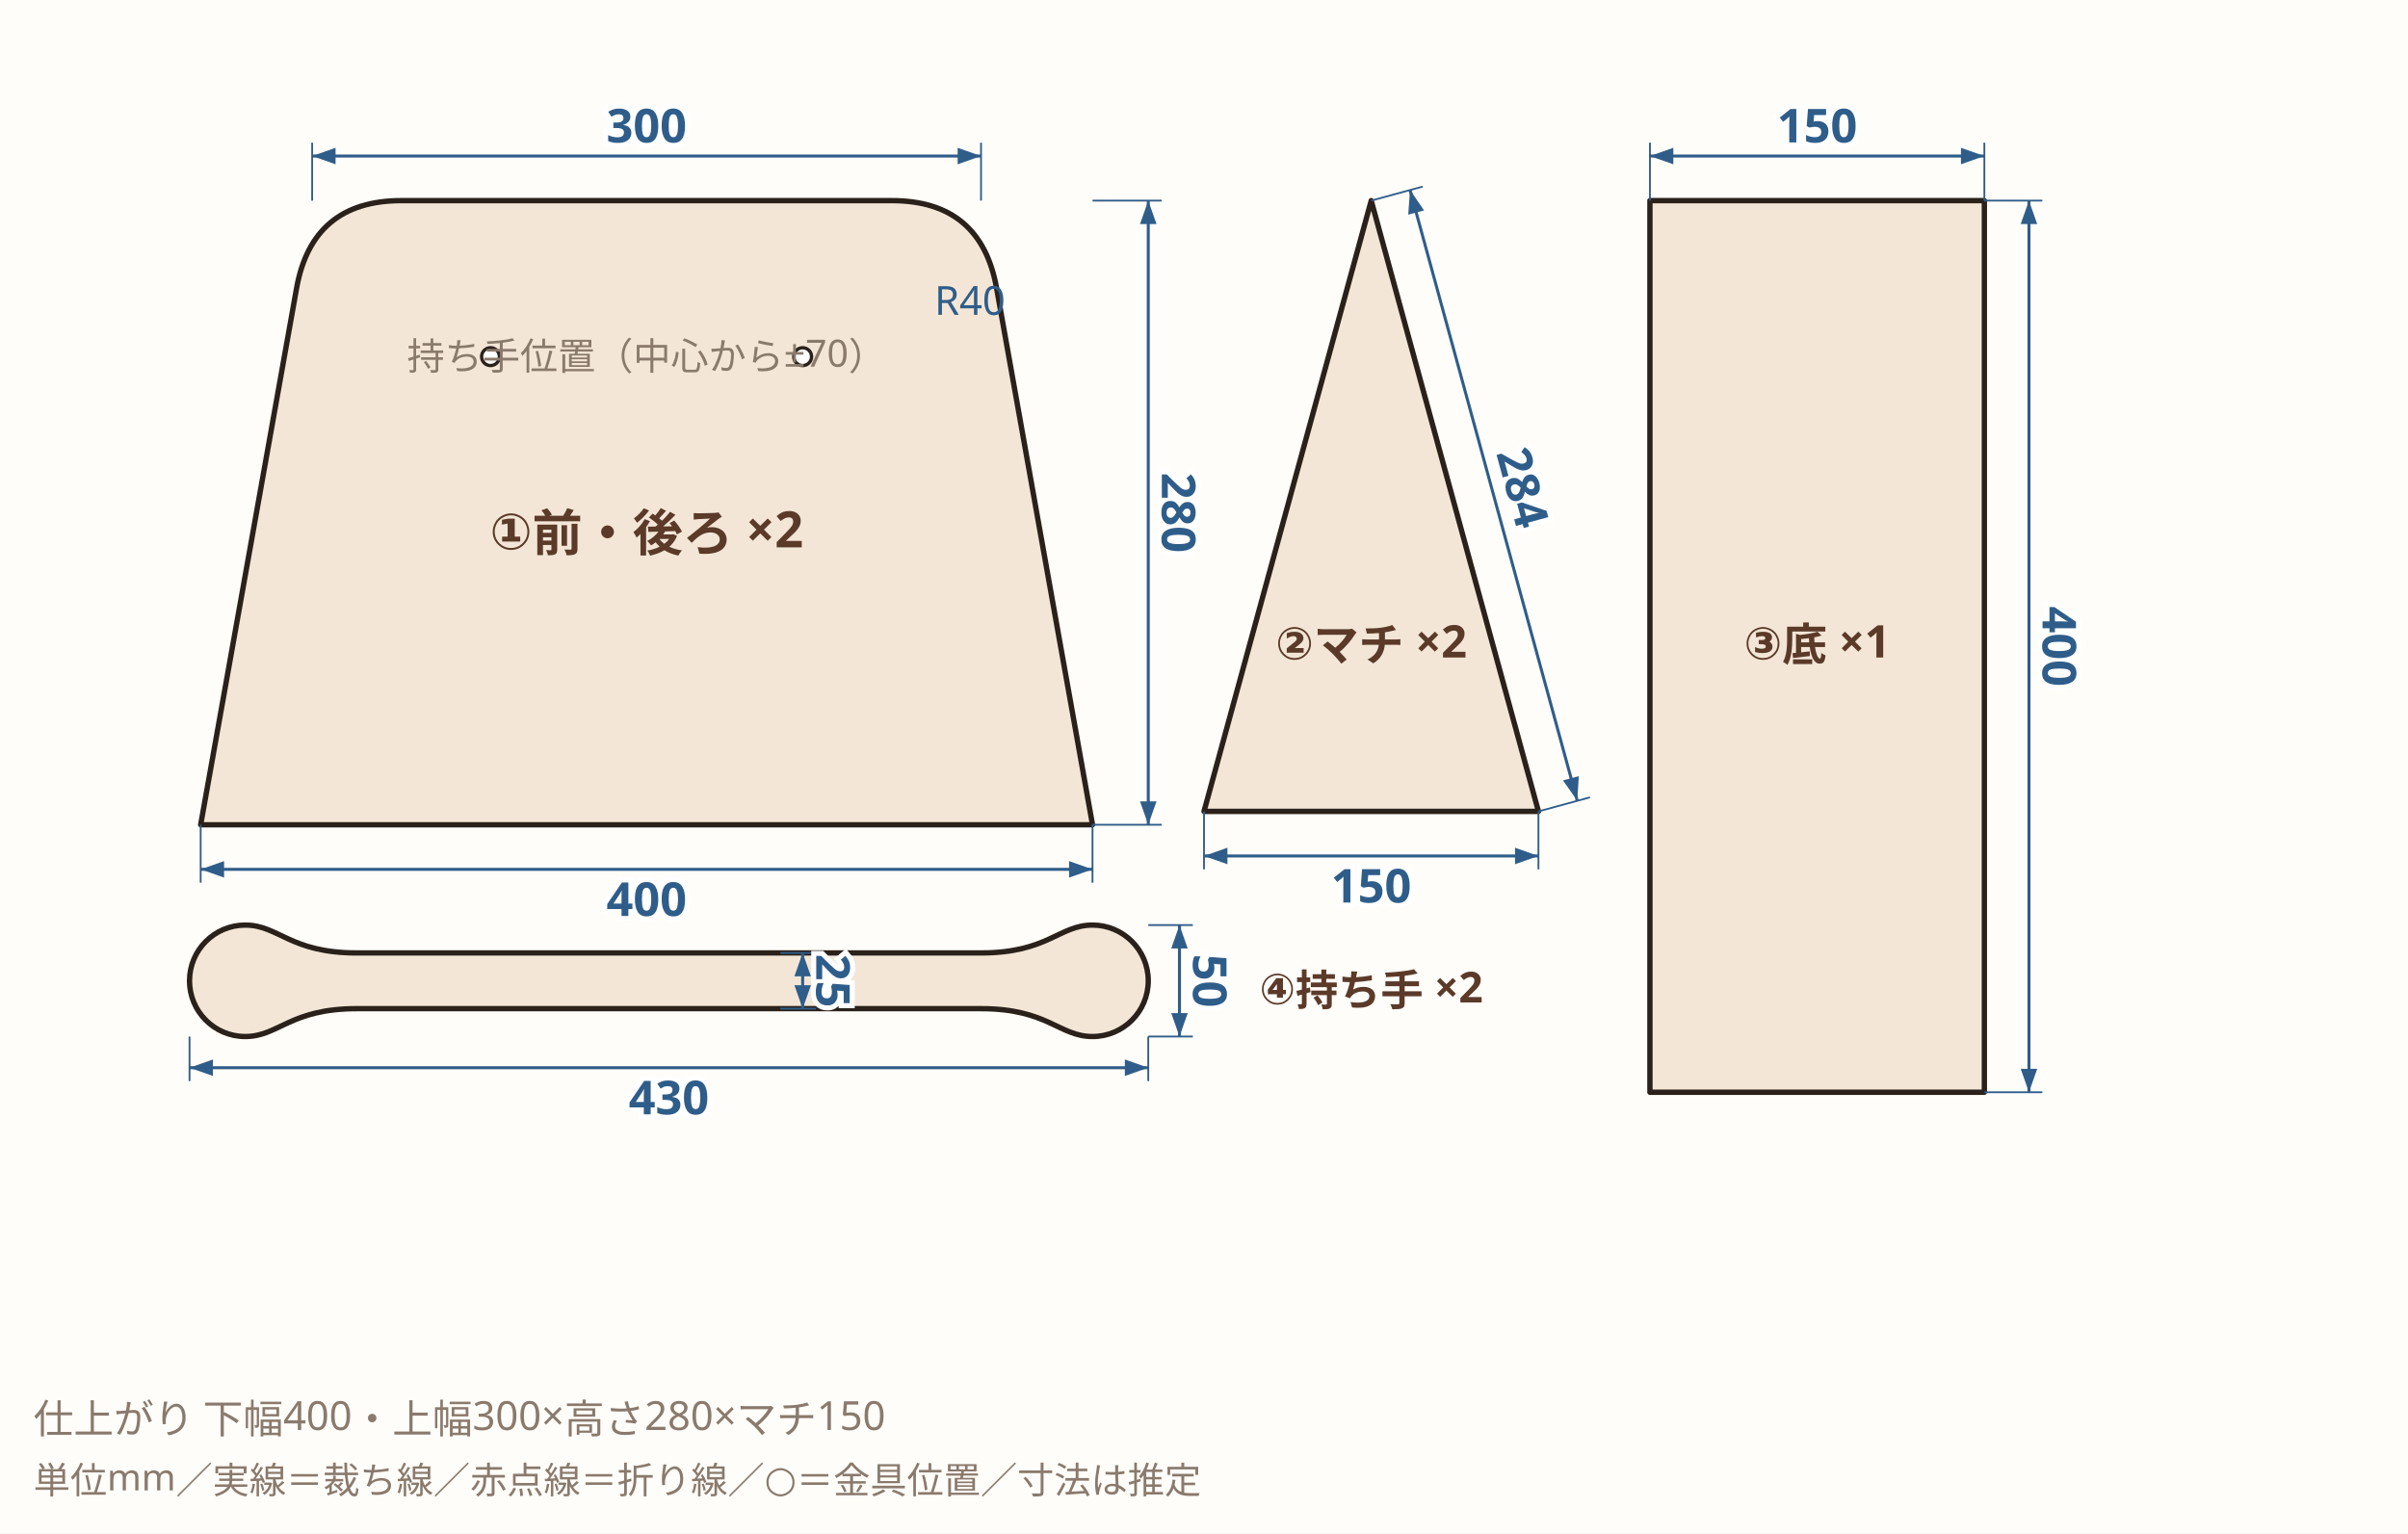
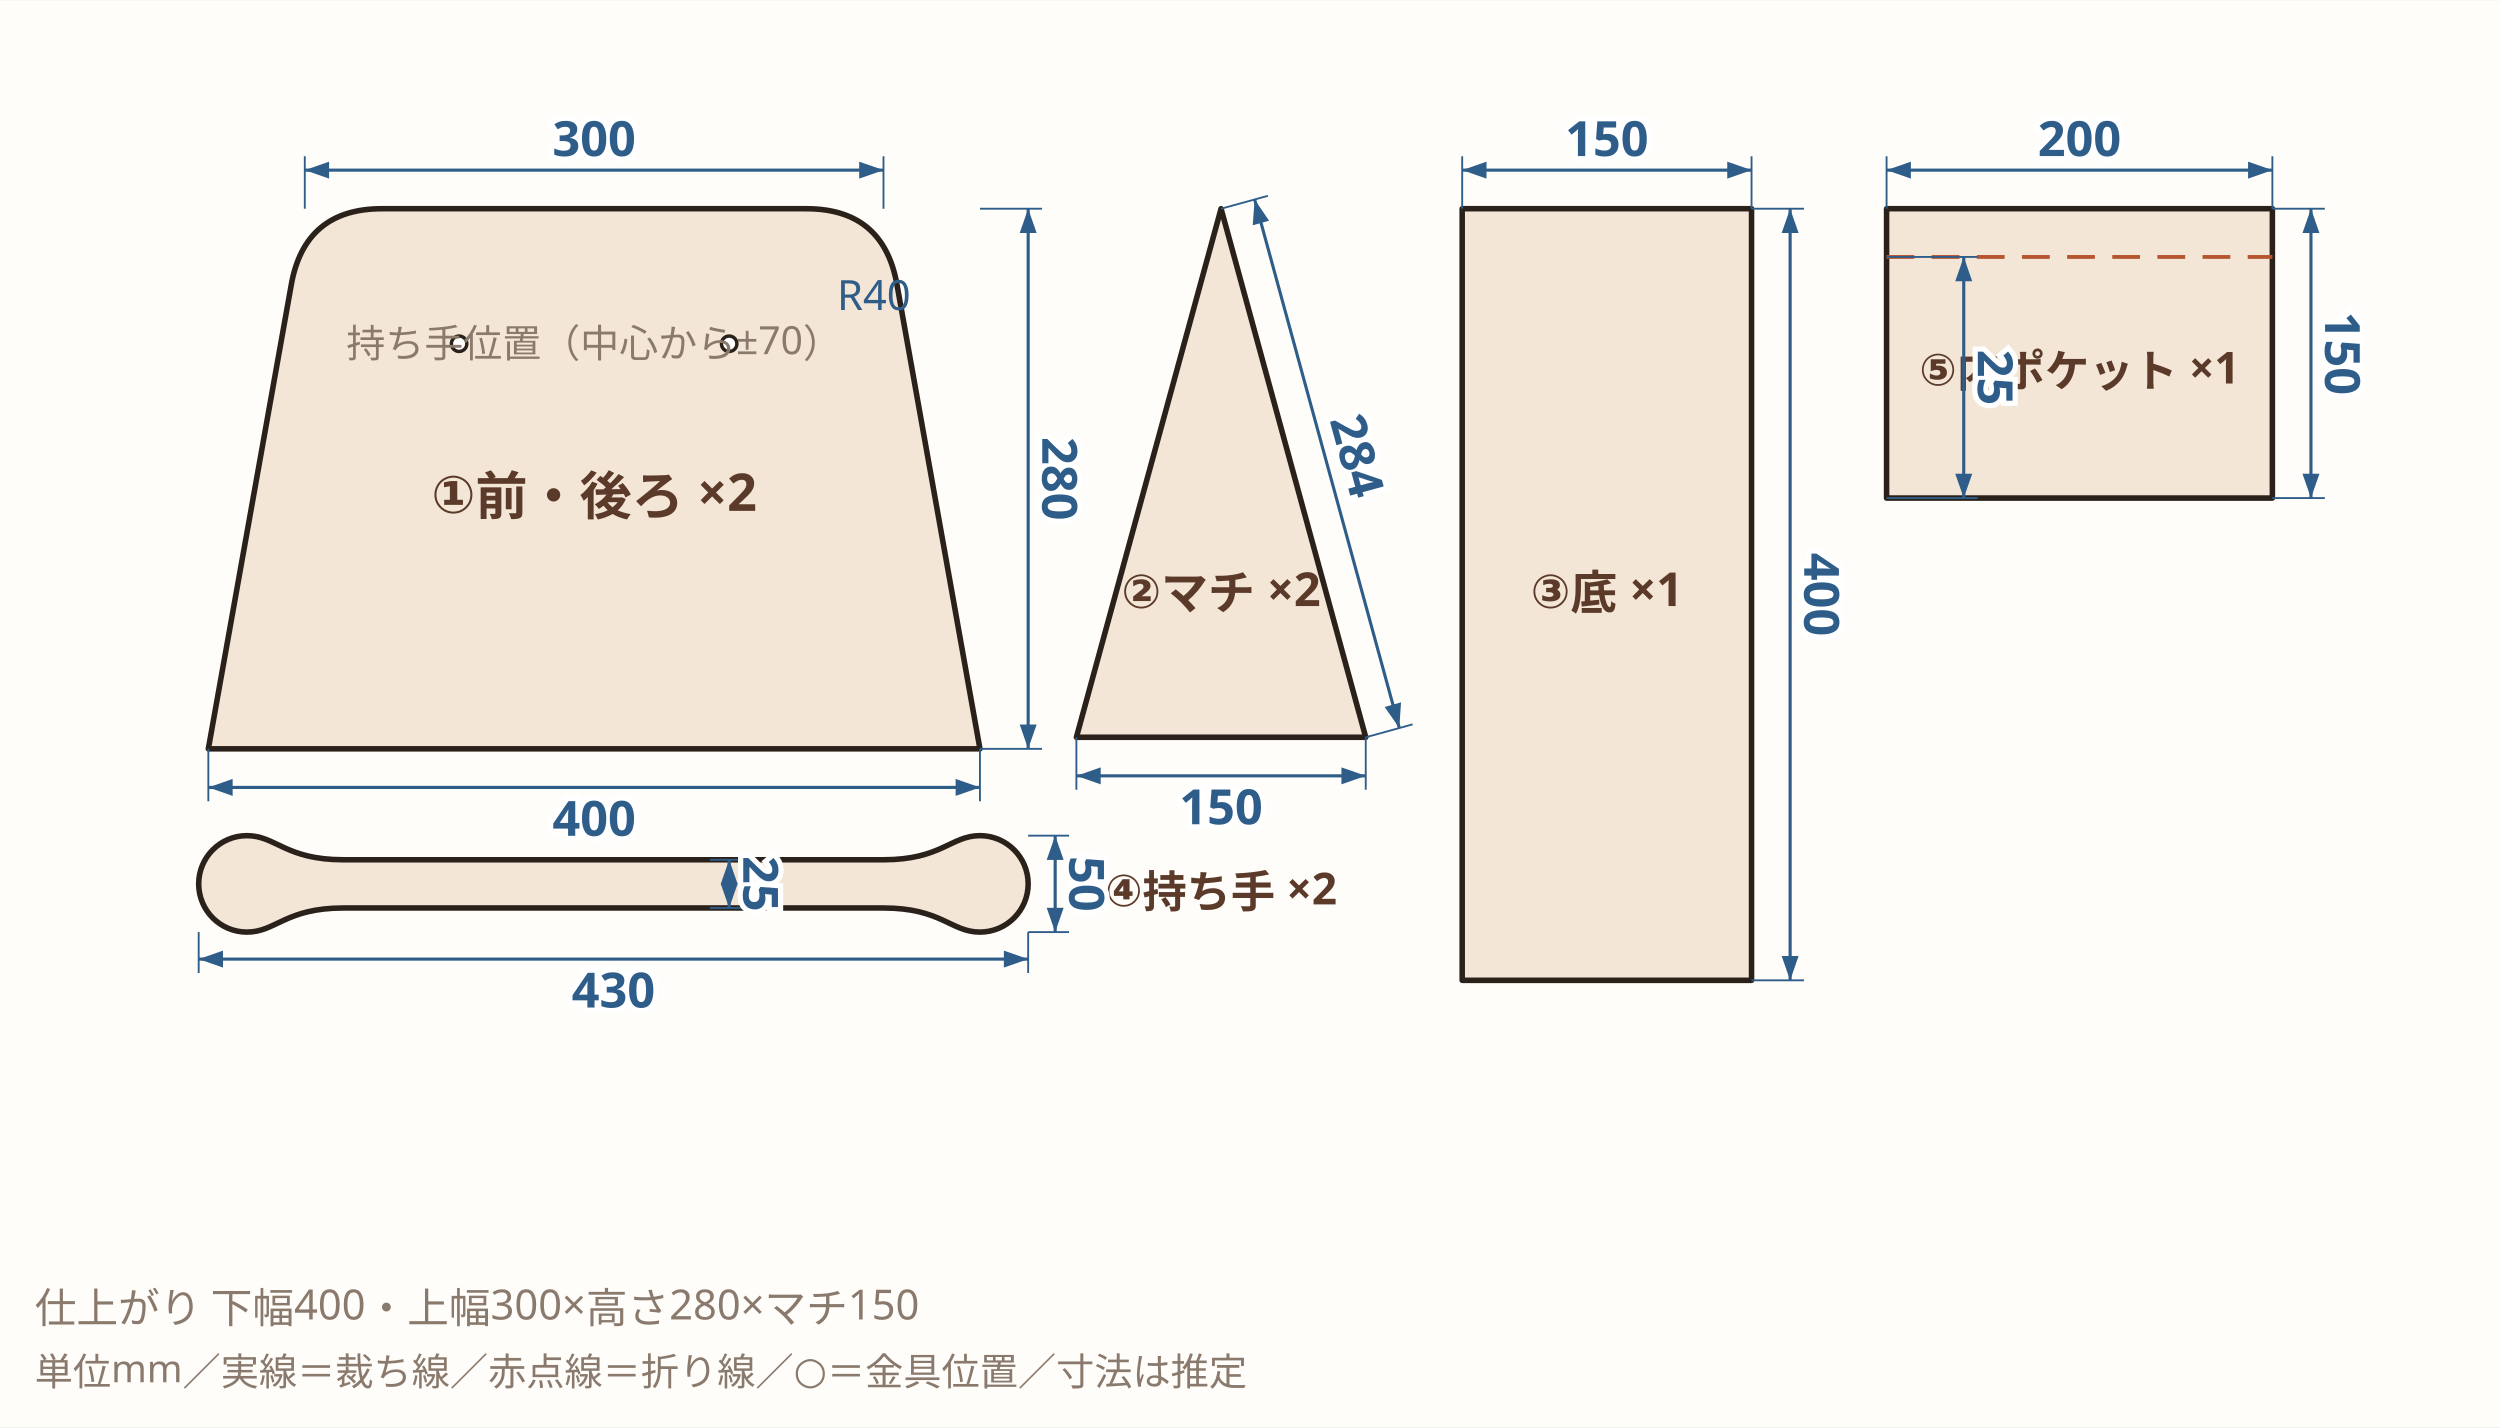
- <svg xmlns="http://www.w3.org/2000/svg" viewBox="-90.0 -90.0 1080.0 688.0" width="1080" height="688">
-   <rect x="-90.0" y="-90.0" width="1080.0" height="688.0" fill="#fffdf9" />
-   <path d="M90,0 L310,0 Q350,0 357,39.4 L400,280 L0,280 L43,39.4 Q50,0 90,0 Z" fill="#f3e6d6" stroke="#2b211b" stroke-width="2.40" stroke-linejoin="round" />
-   <text x="200.0" y="150.0" font-size="22.5" fill="#5b3a29" text-anchor="middle" dominant-baseline="middle" font-weight="700" font-family="sans-serif">①前・後ろ ×2</text>
-   <line x1="50.0" y1="0.0" x2="50.0" y2="-26.0" stroke="#2f5d8a" stroke-width="0.81" />
-   <line x1="350.0" y1="0.0" x2="350.0" y2="-26.0" stroke="#2f5d8a" stroke-width="0.81" />
-   <line x1="50.0" y1="-20.0" x2="350.0" y2="-20.0" stroke="#2f5d8a" stroke-width="1.35" />
-   <path d="M50.0,-20.0 L60.5,-16.3 L60.5,-23.7 Z" fill="#2f5d8a" />
-   <path d="M350.0,-20.0 L339.5,-16.3 L339.5,-23.7 Z" fill="#2f5d8a" />
-   <text x="200.0" y="-33.5" font-size="21.0" fill="#2f5d8a" text-anchor="middle" dominant-baseline="middle" font-family="sans-serif" font-weight="700" transform="rotate(0.0 200.0 -33.5)" paint-order="stroke" stroke="#fff" stroke-width="4.5">300</text>
-   <line x1="0.0" y1="280.0" x2="0.0" y2="306.0" stroke="#2f5d8a" stroke-width="0.81" />
-   <line x1="400.0" y1="280.0" x2="400.0" y2="306.0" stroke="#2f5d8a" stroke-width="0.81" />
-   <line x1="0.0" y1="300.0" x2="400.0" y2="300.0" stroke="#2f5d8a" stroke-width="1.35" />
-   <path d="M0.0,300.0 L10.5,303.7 L10.5,296.3 Z" fill="#2f5d8a" />
-   <path d="M400.0,300.0 L389.5,303.7 L389.5,296.3 Z" fill="#2f5d8a" />
-   <text x="200.0" y="313.5" font-size="21.0" fill="#2f5d8a" text-anchor="middle" dominant-baseline="middle" font-family="sans-serif" font-weight="700" transform="rotate(0.0 200.0 313.5)" paint-order="stroke" stroke="#fff" stroke-width="4.5">400</text>
-   <line x1="400.0" y1="0.0" x2="431.0" y2="0.0" stroke="#2f5d8a" stroke-width="0.81" />
-   <line x1="400.0" y1="280.0" x2="431.0" y2="280.0" stroke="#2f5d8a" stroke-width="0.81" />
-   <line x1="425.0" y1="0.0" x2="425.0" y2="280.0" stroke="#2f5d8a" stroke-width="1.35" />
-   <path d="M425.0,0.0 L421.3,10.5 L428.7,10.5 Z" fill="#2f5d8a" />
-   <path d="M425.0,280.0 L421.3,269.5 L428.7,269.5 Z" fill="#2f5d8a" />
-   <text x="438.5" y="140.0" font-size="21.0" fill="#2f5d8a" text-anchor="middle" dominant-baseline="middle" font-family="sans-serif" font-weight="700" transform="rotate(90.0 438.5 140.0)" paint-order="stroke" stroke="#fff" stroke-width="4.5">280</text>
-   <text x="345.0" y="45.0" font-size="18.0" fill="#2f5d8a" text-anchor="middle" dominant-baseline="middle" font-weight="400" font-family="sans-serif">R40</text>
-   <circle cx="130" cy="70" r="4" fill="#fff" stroke="#2b211b" stroke-width="1.50" />
-   <circle cx="270" cy="70" r="4" fill="#fff" stroke="#2b211b" stroke-width="1.50" />
-   <text x="200.0" y="70.0" font-size="16.9" fill="#8a7a6d" text-anchor="middle" dominant-baseline="middle" font-weight="400" font-family="sans-serif">持ち手位置（中心から±70）</text>
-   <path d="M450.0,274.0 L600.0,274.0 L525.0,0.0 Z" fill="#f3e6d6" stroke="#2b211b" stroke-width="2.40" stroke-linejoin="round" />
-   <text x="525.0" y="200.0" font-size="20.2" fill="#5b3a29" text-anchor="middle" dominant-baseline="middle" font-weight="700" font-family="sans-serif">②マチ ×2</text>
-   <line x1="450.0" y1="274.0" x2="450.0" y2="300.0" stroke="#2f5d8a" stroke-width="0.81" />
-   <line x1="600.0" y1="274.0" x2="600.0" y2="300.0" stroke="#2f5d8a" stroke-width="0.81" />
-   <line x1="450.0" y1="294.0" x2="600.0" y2="294.0" stroke="#2f5d8a" stroke-width="1.35" />
-   <path d="M450.0,294.0 L460.5,297.7 L460.5,290.3 Z" fill="#2f5d8a" />
-   <path d="M600.0,294.0 L589.5,297.7 L589.5,290.3 Z" fill="#2f5d8a" />
-   <text x="525.0" y="307.5" font-size="21.0" fill="#2f5d8a" text-anchor="middle" dominant-baseline="middle" font-family="sans-serif" font-weight="700" transform="rotate(0.0 525.0 307.5)" paint-order="stroke" stroke="#fff" stroke-width="4.5">150</text>
-   <line x1="600.0" y1="274.0" x2="623.1" y2="267.7" stroke="#2f5d8a" stroke-width="0.81" />
-   <line x1="525.0" y1="0.0" x2="548.1" y2="-6.3" stroke="#2f5d8a" stroke-width="0.81" />
-   <line x1="617.4" y1="269.2" x2="542.4" y2="-4.8" stroke="#2f5d8a" stroke-width="1.35" />
-   <path d="M617.4,269.2 L618.1,258.2 L611.0,260.1 Z" fill="#2f5d8a" />
-   <path d="M542.4,-4.8 L548.7,4.4 L541.6,6.3 Z" fill="#2f5d8a" />
-   <text x="592.9" y="128.7" font-size="21.0" fill="#2f5d8a" text-anchor="middle" dominant-baseline="middle" font-family="sans-serif" font-weight="700" transform="rotate(74.7 592.9 128.7)" paint-order="stroke" stroke="#fff" stroke-width="4.5">284</text>
-   <path d="M650,0 L800,0 L800,400 L650,400 Z" fill="#f3e6d6" stroke="#2b211b" stroke-width="2.40" stroke-linejoin="round" />
-   <text x="725.0" y="200.0" font-size="20.2" fill="#5b3a29" text-anchor="middle" dominant-baseline="middle" font-weight="700" font-family="sans-serif">③底 ×1</text>
-   <line x1="650.0" y1="0.0" x2="650.0" y2="-26.0" stroke="#2f5d8a" stroke-width="0.81" />
-   <line x1="800.0" y1="0.0" x2="800.0" y2="-26.0" stroke="#2f5d8a" stroke-width="0.81" />
-   <line x1="650.0" y1="-20.0" x2="800.0" y2="-20.0" stroke="#2f5d8a" stroke-width="1.35" />
-   <path d="M650.0,-20.0 L660.5,-16.3 L660.5,-23.7 Z" fill="#2f5d8a" />
-   <path d="M800.0,-20.0 L789.5,-16.3 L789.5,-23.7 Z" fill="#2f5d8a" />
-   <text x="725.0" y="-33.5" font-size="21.0" fill="#2f5d8a" text-anchor="middle" dominant-baseline="middle" font-family="sans-serif" font-weight="700" transform="rotate(0.0 725.0 -33.5)" paint-order="stroke" stroke="#fff" stroke-width="4.5">150</text>
-   <line x1="800.0" y1="0.0" x2="826.0" y2="0.0" stroke="#2f5d8a" stroke-width="0.81" />
-   <line x1="800.0" y1="400.0" x2="826.0" y2="400.0" stroke="#2f5d8a" stroke-width="0.81" />
-   <line x1="820.0" y1="0.0" x2="820.0" y2="400.0" stroke="#2f5d8a" stroke-width="1.35" />
-   <path d="M820.0,0.0 L816.3,10.5 L823.7,10.5 Z" fill="#2f5d8a" />
-   <path d="M820.0,400.0 L816.3,389.5 L823.7,389.5 Z" fill="#2f5d8a" />
-   <text x="833.5" y="200.0" font-size="21.0" fill="#2f5d8a" text-anchor="middle" dominant-baseline="middle" font-family="sans-serif" font-weight="700" transform="rotate(90.0 833.5 200.0)" paint-order="stroke" stroke="#fff" stroke-width="4.5">400</text>
-   <path d="M70,337.5 L350,337.5 C380,337.5 385,325 400,325 A25,25 0 0 1 400,375 C385,375 380,362.5 350,362.5 L70,362.5 C40,362.5 35,375 20,375 A25,25 0 0 1 20,325 C35,325 40,337.5 70,337.5 Z" fill="#f3e6d6" stroke="#2b211b" stroke-width="2.40" stroke-linejoin="round" />
-   <text x="525.0" y="355.0" font-size="19.1" fill="#5b3a29" text-anchor="middle" dominant-baseline="middle" font-weight="700" font-family="sans-serif">④持ち手 ×2</text>
-   <line x1="-5.0" y1="375.0" x2="-5.0" y2="395.0" stroke="#2f5d8a" stroke-width="0.81" />
-   <line x1="425.0" y1="375.0" x2="425.0" y2="395.0" stroke="#2f5d8a" stroke-width="0.81" />
-   <line x1="-5.0" y1="389.0" x2="425.0" y2="389.0" stroke="#2f5d8a" stroke-width="1.35" />
-   <path d="M-5.0,389.0 L5.5,392.7 L5.5,385.3 Z" fill="#2f5d8a" />
-   <path d="M425.0,389.0 L414.5,392.7 L414.5,385.3 Z" fill="#2f5d8a" />
-   <text x="210.0" y="402.5" font-size="21.0" fill="#2f5d8a" text-anchor="middle" dominant-baseline="middle" font-family="sans-serif" font-weight="700" transform="rotate(0.0 210.0 402.5)" paint-order="stroke" stroke="#fff" stroke-width="4.5">430</text>
-   <line x1="260.0" y1="337.5" x2="276.0" y2="337.5" stroke="#2f5d8a" stroke-width="0.81" />
-   <line x1="260.0" y1="362.5" x2="276.0" y2="362.5" stroke="#2f5d8a" stroke-width="0.81" />
-   <line x1="270.0" y1="337.5" x2="270.0" y2="362.5" stroke="#2f5d8a" stroke-width="1.35" />
-   <path d="M270.0,337.5 L266.3,348.0 L273.7,348.0 Z" fill="#2f5d8a" />
-   <path d="M270.0,362.5 L266.3,352.0 L273.7,352.0 Z" fill="#2f5d8a" />
-   <text x="283.5" y="350.0" font-size="21.0" fill="#2f5d8a" text-anchor="middle" dominant-baseline="middle" font-family="sans-serif" font-weight="700" transform="rotate(90.0 283.5 350.0)" paint-order="stroke" stroke="#fff" stroke-width="4.5">25</text>
-   <line x1="425.0" y1="325.0" x2="445.0" y2="325.0" stroke="#2f5d8a" stroke-width="0.81" />
-   <line x1="425.0" y1="375.0" x2="445.0" y2="375.0" stroke="#2f5d8a" stroke-width="0.81" />
-   <line x1="439.0" y1="325.0" x2="439.0" y2="375.0" stroke="#2f5d8a" stroke-width="1.35" />
-   <path d="M439.0,325.0 L435.3,335.5 L442.7,335.5 Z" fill="#2f5d8a" />
-   <path d="M439.0,375.0 L435.3,364.5 L442.7,364.5 Z" fill="#2f5d8a" />
-   <text x="452.5" y="350.0" font-size="21.0" fill="#2f5d8a" text-anchor="middle" dominant-baseline="middle" font-family="sans-serif" font-weight="700" transform="rotate(90.0 452.5 350.0)" paint-order="stroke" stroke="#fff" stroke-width="4.5">50</text>
-   <text x="-75.0" y="553.0" font-size="18.0" fill="#8a7a6d" font-family="sans-serif">仕上がり 下幅400・上幅300×高さ280×マチ150</text>
-   <text x="-75.0" y="580.0" font-size="16.5" fill="#8a7a6d" font-family="sans-serif">単位mm／実線＝裁ち線／赤点線＝折り線／○＝金具位置／寸法は推定</text>
+ <svg xmlns="http://www.w3.org/2000/svg" viewBox="-108.0 -108.0 1296.0 739.6" width="1296" height="740">
+   <rect x="-108.0" y="-108.0" width="1296.0" height="739.6" fill="#fffdf9" />
+   <path d="M90,0 L310,0 Q350,0 357,39.4 L400,280 L0,280 L43,39.4 Q50,0 90,0 Z" fill="#f3e6d6" stroke="#2b211b" stroke-width="2.88" stroke-linejoin="round" />
+   <text x="200.0" y="150.0" font-size="27.0" fill="#5b3a29" text-anchor="middle" dominant-baseline="middle" font-weight="700" font-family="sans-serif">①前・後ろ ×2</text>
+   <line x1="50.0" y1="0.0" x2="50.0" y2="-27.2" stroke="#2f5d8a" stroke-width="0.97" />
+   <line x1="350.0" y1="0.0" x2="350.0" y2="-27.2" stroke="#2f5d8a" stroke-width="0.97" />
+   <line x1="50.0" y1="-20.0" x2="350.0" y2="-20.0" stroke="#2f5d8a" stroke-width="1.62" />
+   <path d="M50.0,-20.0 L62.6,-15.6 L62.6,-24.4 Z" fill="#2f5d8a" />
+   <path d="M350.0,-20.0 L337.4,-15.6 L337.4,-24.4 Z" fill="#2f5d8a" />
+   <text x="200.0" y="-36.2" font-size="25.2" fill="#2f5d8a" text-anchor="middle" dominant-baseline="middle" font-family="sans-serif" font-weight="700" transform="rotate(0.0 200.0 -36.2)" paint-order="stroke" stroke="#fff" stroke-width="5.4">300</text>
+   <line x1="0.0" y1="280.0" x2="0.0" y2="307.2" stroke="#2f5d8a" stroke-width="0.97" />
+   <line x1="400.0" y1="280.0" x2="400.0" y2="307.2" stroke="#2f5d8a" stroke-width="0.97" />
+   <line x1="0.0" y1="300.0" x2="400.0" y2="300.0" stroke="#2f5d8a" stroke-width="1.62" />
+   <path d="M0.0,300.0 L12.6,304.4 L12.6,295.6 Z" fill="#2f5d8a" />
+   <path d="M400.0,300.0 L387.4,304.4 L387.4,295.6 Z" fill="#2f5d8a" />
+   <text x="200.0" y="316.2" font-size="25.2" fill="#2f5d8a" text-anchor="middle" dominant-baseline="middle" font-family="sans-serif" font-weight="700" transform="rotate(0.0 200.0 316.2)" paint-order="stroke" stroke="#fff" stroke-width="5.4">400</text>
+   <line x1="400.0" y1="0.0" x2="432.2" y2="0.0" stroke="#2f5d8a" stroke-width="0.97" />
+   <line x1="400.0" y1="280.0" x2="432.2" y2="280.0" stroke="#2f5d8a" stroke-width="0.97" />
+   <line x1="425.0" y1="0.0" x2="425.0" y2="280.0" stroke="#2f5d8a" stroke-width="1.62" />
+   <path d="M425.0,0.0 L420.6,12.6 L429.4,12.6 Z" fill="#2f5d8a" />
+   <path d="M425.0,280.0 L420.6,267.4 L429.4,267.4 Z" fill="#2f5d8a" />
+   <text x="441.2" y="140.0" font-size="25.2" fill="#2f5d8a" text-anchor="middle" dominant-baseline="middle" font-family="sans-serif" font-weight="700" transform="rotate(90.0 441.2 140.0)" paint-order="stroke" stroke="#fff" stroke-width="5.4">280</text>
+   <text x="345.0" y="45.0" font-size="21.6" fill="#2f5d8a" text-anchor="middle" dominant-baseline="middle" font-weight="400" font-family="sans-serif">R40</text>
+   <circle cx="130" cy="70" r="4" fill="#fff" stroke="#2b211b" stroke-width="1.80" />
+   <circle cx="270" cy="70" r="4" fill="#fff" stroke="#2b211b" stroke-width="1.80" />
+   <text x="200.0" y="70.0" font-size="20.2" fill="#8a7a6d" text-anchor="middle" dominant-baseline="middle" font-weight="400" font-family="sans-serif">持ち手位置（中心から±70）</text>
+   <path d="M450.0,274.0 L600.0,274.0 L525.0,0.0 Z" fill="#f3e6d6" stroke="#2b211b" stroke-width="2.88" stroke-linejoin="round" />
+   <text x="525.0" y="200.0" font-size="24.3" fill="#5b3a29" text-anchor="middle" dominant-baseline="middle" font-weight="700" font-family="sans-serif">②マチ ×2</text>
+   <line x1="450.0" y1="274.0" x2="450.0" y2="301.2" stroke="#2f5d8a" stroke-width="0.97" />
+   <line x1="600.0" y1="274.0" x2="600.0" y2="301.2" stroke="#2f5d8a" stroke-width="0.97" />
+   <line x1="450.0" y1="294.0" x2="600.0" y2="294.0" stroke="#2f5d8a" stroke-width="1.62" />
+   <path d="M450.0,294.0 L462.6,298.4 L462.6,289.6 Z" fill="#2f5d8a" />
+   <path d="M600.0,294.0 L587.4,298.4 L587.4,289.6 Z" fill="#2f5d8a" />
+   <text x="525.0" y="310.2" font-size="25.2" fill="#2f5d8a" text-anchor="middle" dominant-baseline="middle" font-family="sans-serif" font-weight="700" transform="rotate(0.0 525.0 310.2)" paint-order="stroke" stroke="#fff" stroke-width="5.4">150</text>
+   <line x1="600.0" y1="274.0" x2="624.3" y2="267.3" stroke="#2f5d8a" stroke-width="0.97" />
+   <line x1="525.0" y1="0.0" x2="549.3" y2="-6.7" stroke="#2f5d8a" stroke-width="0.97" />
+   <line x1="617.4" y1="269.2" x2="542.4" y2="-4.8" stroke="#2f5d8a" stroke-width="1.62" />
+   <path d="M617.4,269.2 L618.3,255.9 L609.8,258.3 Z" fill="#2f5d8a" />
+   <path d="M542.4,-4.8 L549.9,6.2 L541.4,8.6 Z" fill="#2f5d8a" />
+   <text x="595.5" y="128.0" font-size="25.2" fill="#2f5d8a" text-anchor="middle" dominant-baseline="middle" font-family="sans-serif" font-weight="700" transform="rotate(74.7 595.5 128.0)" paint-order="stroke" stroke="#fff" stroke-width="5.4">284</text>
+   <path d="M650,0 L800,0 L800,400 L650,400 Z" fill="#f3e6d6" stroke="#2b211b" stroke-width="2.88" stroke-linejoin="round" />
+   <text x="725.0" y="200.0" font-size="24.3" fill="#5b3a29" text-anchor="middle" dominant-baseline="middle" font-weight="700" font-family="sans-serif">③底 ×1</text>
+   <line x1="650.0" y1="0.0" x2="650.0" y2="-27.2" stroke="#2f5d8a" stroke-width="0.97" />
+   <line x1="800.0" y1="0.0" x2="800.0" y2="-27.2" stroke="#2f5d8a" stroke-width="0.97" />
+   <line x1="650.0" y1="-20.0" x2="800.0" y2="-20.0" stroke="#2f5d8a" stroke-width="1.62" />
+   <path d="M650.0,-20.0 L662.6,-15.6 L662.6,-24.4 Z" fill="#2f5d8a" />
+   <path d="M800.0,-20.0 L787.4,-15.6 L787.4,-24.4 Z" fill="#2f5d8a" />
+   <text x="725.0" y="-36.2" font-size="25.2" fill="#2f5d8a" text-anchor="middle" dominant-baseline="middle" font-family="sans-serif" font-weight="700" transform="rotate(0.0 725.0 -36.2)" paint-order="stroke" stroke="#fff" stroke-width="5.4">150</text>
+   <line x1="800.0" y1="0.0" x2="827.2" y2="0.0" stroke="#2f5d8a" stroke-width="0.97" />
+   <line x1="800.0" y1="400.0" x2="827.2" y2="400.0" stroke="#2f5d8a" stroke-width="0.97" />
+   <line x1="820.0" y1="0.0" x2="820.0" y2="400.0" stroke="#2f5d8a" stroke-width="1.62" />
+   <path d="M820.0,0.0 L815.6,12.6 L824.4,12.6 Z" fill="#2f5d8a" />
+   <path d="M820.0,400.0 L815.6,387.4 L824.4,387.4 Z" fill="#2f5d8a" />
+   <text x="836.2" y="200.0" font-size="25.2" fill="#2f5d8a" text-anchor="middle" dominant-baseline="middle" font-family="sans-serif" font-weight="700" transform="rotate(90.0 836.2 200.0)" paint-order="stroke" stroke="#fff" stroke-width="5.4">400</text>
+   <path d="M70,337.5 L350,337.5 C380,337.5 385,325 400,325 A25,25 0 0 1 400,375 C385,375 380,362.5 350,362.5 L70,362.5 C40,362.5 35,375 20,375 A25,25 0 0 1 20,325 C35,325 40,337.5 70,337.5 Z" fill="#f3e6d6" stroke="#2b211b" stroke-width="2.88" stroke-linejoin="round" />
+   <text x="525.0" y="355.0" font-size="22.9" fill="#5b3a29" text-anchor="middle" dominant-baseline="middle" font-weight="700" font-family="sans-serif">④持ち手 ×2</text>
+   <line x1="-5.0" y1="375.0" x2="-5.0" y2="396.2" stroke="#2f5d8a" stroke-width="0.97" />
+   <line x1="425.0" y1="375.0" x2="425.0" y2="396.2" stroke="#2f5d8a" stroke-width="0.97" />
+   <line x1="-5.0" y1="389.0" x2="425.0" y2="389.0" stroke="#2f5d8a" stroke-width="1.62" />
+   <path d="M-5.0,389.0 L7.6,393.4 L7.6,384.6 Z" fill="#2f5d8a" />
+   <path d="M425.0,389.0 L412.4,393.4 L412.4,384.6 Z" fill="#2f5d8a" />
+   <text x="210.0" y="405.2" font-size="25.2" fill="#2f5d8a" text-anchor="middle" dominant-baseline="middle" font-family="sans-serif" font-weight="700" transform="rotate(0.0 210.0 405.2)" paint-order="stroke" stroke="#fff" stroke-width="5.4">430</text>
+   <line x1="260.0" y1="337.5" x2="277.2" y2="337.5" stroke="#2f5d8a" stroke-width="0.97" />
+   <line x1="260.0" y1="362.5" x2="277.2" y2="362.5" stroke="#2f5d8a" stroke-width="0.97" />
+   <line x1="270.0" y1="337.5" x2="270.0" y2="362.5" stroke="#2f5d8a" stroke-width="1.62" />
+   <path d="M270.0,337.5 L265.6,350.1 L274.4,350.1 Z" fill="#2f5d8a" />
+   <path d="M270.0,362.5 L265.6,349.9 L274.4,349.9 Z" fill="#2f5d8a" />
+   <text x="286.2" y="350.0" font-size="25.2" fill="#2f5d8a" text-anchor="middle" dominant-baseline="middle" font-family="sans-serif" font-weight="700" transform="rotate(90.0 286.2 350.0)" paint-order="stroke" stroke="#fff" stroke-width="5.4">25</text>
+   <line x1="425.0" y1="325.0" x2="446.2" y2="325.0" stroke="#2f5d8a" stroke-width="0.97" />
+   <line x1="425.0" y1="375.0" x2="446.2" y2="375.0" stroke="#2f5d8a" stroke-width="0.97" />
+   <line x1="439.0" y1="325.0" x2="439.0" y2="375.0" stroke="#2f5d8a" stroke-width="1.62" />
+   <path d="M439.0,325.0 L434.6,337.6 L443.4,337.6 Z" fill="#2f5d8a" />
+   <path d="M439.0,375.0 L434.6,362.4 L443.4,362.4 Z" fill="#2f5d8a" />
+   <text x="455.2" y="350.0" font-size="25.2" fill="#2f5d8a" text-anchor="middle" dominant-baseline="middle" font-family="sans-serif" font-weight="700" transform="rotate(90.0 455.2 350.0)" paint-order="stroke" stroke="#fff" stroke-width="5.4">50</text>
+   <path d="M870,0 L1070,0 L1070,150 L870,150 L870,0 Z" fill="#f3e6d6" stroke="#2b211b" stroke-width="2.88" stroke-linejoin="round" />
+   <line x1="870" y1="25" x2="1070" y2="25" stroke="#b5552e" stroke-width="1.98" stroke-dasharray="14.4 9.0" />
+   <text x="970.0" y="85.0" font-size="22.9" fill="#5b3a29" text-anchor="middle" dominant-baseline="middle" font-weight="700" font-family="sans-serif">⑤内ポケット ×1</text>
+   <line x1="870.0" y1="0.0" x2="870.0" y2="-27.2" stroke="#2f5d8a" stroke-width="0.97" />
+   <line x1="1070.0" y1="0.0" x2="1070.0" y2="-27.2" stroke="#2f5d8a" stroke-width="0.97" />
+   <line x1="870.0" y1="-20.0" x2="1070.0" y2="-20.0" stroke="#2f5d8a" stroke-width="1.62" />
+   <path d="M870.0,-20.0 L882.6,-15.6 L882.6,-24.4 Z" fill="#2f5d8a" />
+   <path d="M1070.0,-20.0 L1057.4,-15.6 L1057.4,-24.4 Z" fill="#2f5d8a" />
+   <text x="970.0" y="-36.2" font-size="25.2" fill="#2f5d8a" text-anchor="middle" dominant-baseline="middle" font-family="sans-serif" font-weight="700" transform="rotate(0.0 970.0 -36.2)" paint-order="stroke" stroke="#fff" stroke-width="5.4">200</text>
+   <line x1="1070.0" y1="0.0" x2="1097.2" y2="0.0" stroke="#2f5d8a" stroke-width="0.97" />
+   <line x1="1070.0" y1="150.0" x2="1097.2" y2="150.0" stroke="#2f5d8a" stroke-width="0.97" />
+   <line x1="1090.0" y1="0.0" x2="1090.0" y2="150.0" stroke="#2f5d8a" stroke-width="1.62" />
+   <path d="M1090.0,0.0 L1085.6,12.6 L1094.4,12.6 Z" fill="#2f5d8a" />
+   <path d="M1090.0,150.0 L1085.6,137.4 L1094.4,137.4 Z" fill="#2f5d8a" />
+   <text x="1106.2" y="75.0" font-size="25.2" fill="#2f5d8a" text-anchor="middle" dominant-baseline="middle" font-family="sans-serif" font-weight="700" transform="rotate(90.0 1106.2 75.0)" paint-order="stroke" stroke="#fff" stroke-width="5.4">150</text>
+   <line x1="870.0" y1="150.0" x2="917.2" y2="150.0" stroke="#2f5d8a" stroke-width="0.97" />
+   <line x1="870.0" y1="25.0" x2="917.2" y2="25.0" stroke="#2f5d8a" stroke-width="0.97" />
+   <line x1="910.0" y1="150.0" x2="910.0" y2="25.0" stroke="#2f5d8a" stroke-width="1.62" />
+   <path d="M910.0,150.0 L914.4,137.4 L905.6,137.4 Z" fill="#2f5d8a" />
+   <path d="M910.0,25.0 L914.4,37.6 L905.6,37.6 Z" fill="#2f5d8a" />
+   <text x="926.2" y="87.5" font-size="25.2" fill="#2f5d8a" text-anchor="middle" dominant-baseline="middle" font-family="sans-serif" font-weight="700" transform="rotate(90.0 926.2 87.5)" paint-order="stroke" stroke="#fff" stroke-width="5.4">25</text>
+   <text x="-90.0" y="577.6" font-size="21.6" fill="#8a7a6d" font-family="sans-serif">仕上がり 下幅400・上幅300×高さ280×マチ150</text>
+   <text x="-90.0" y="610.0" font-size="19.8" fill="#8a7a6d" font-family="sans-serif">単位mm／実線＝裁ち線／赤点線＝折り線／○＝金具位置／寸法は推定</text>
</svg>
